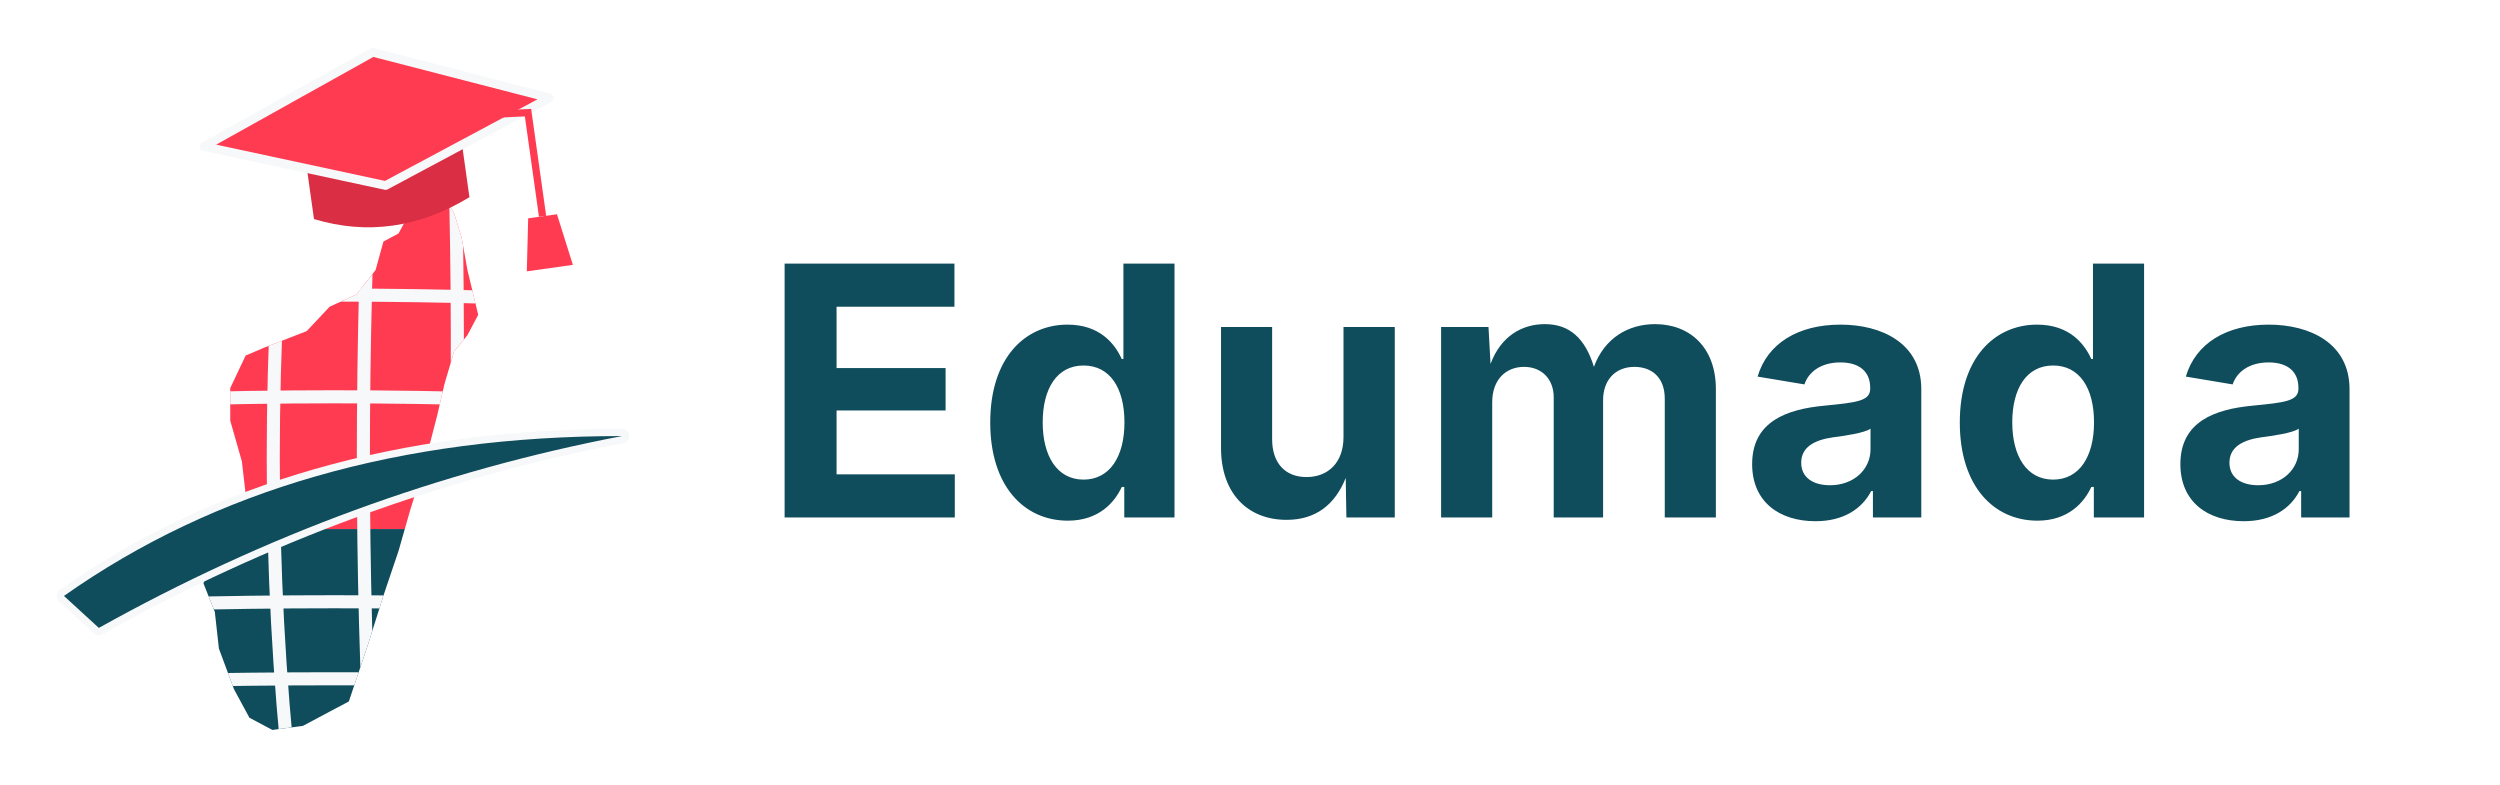
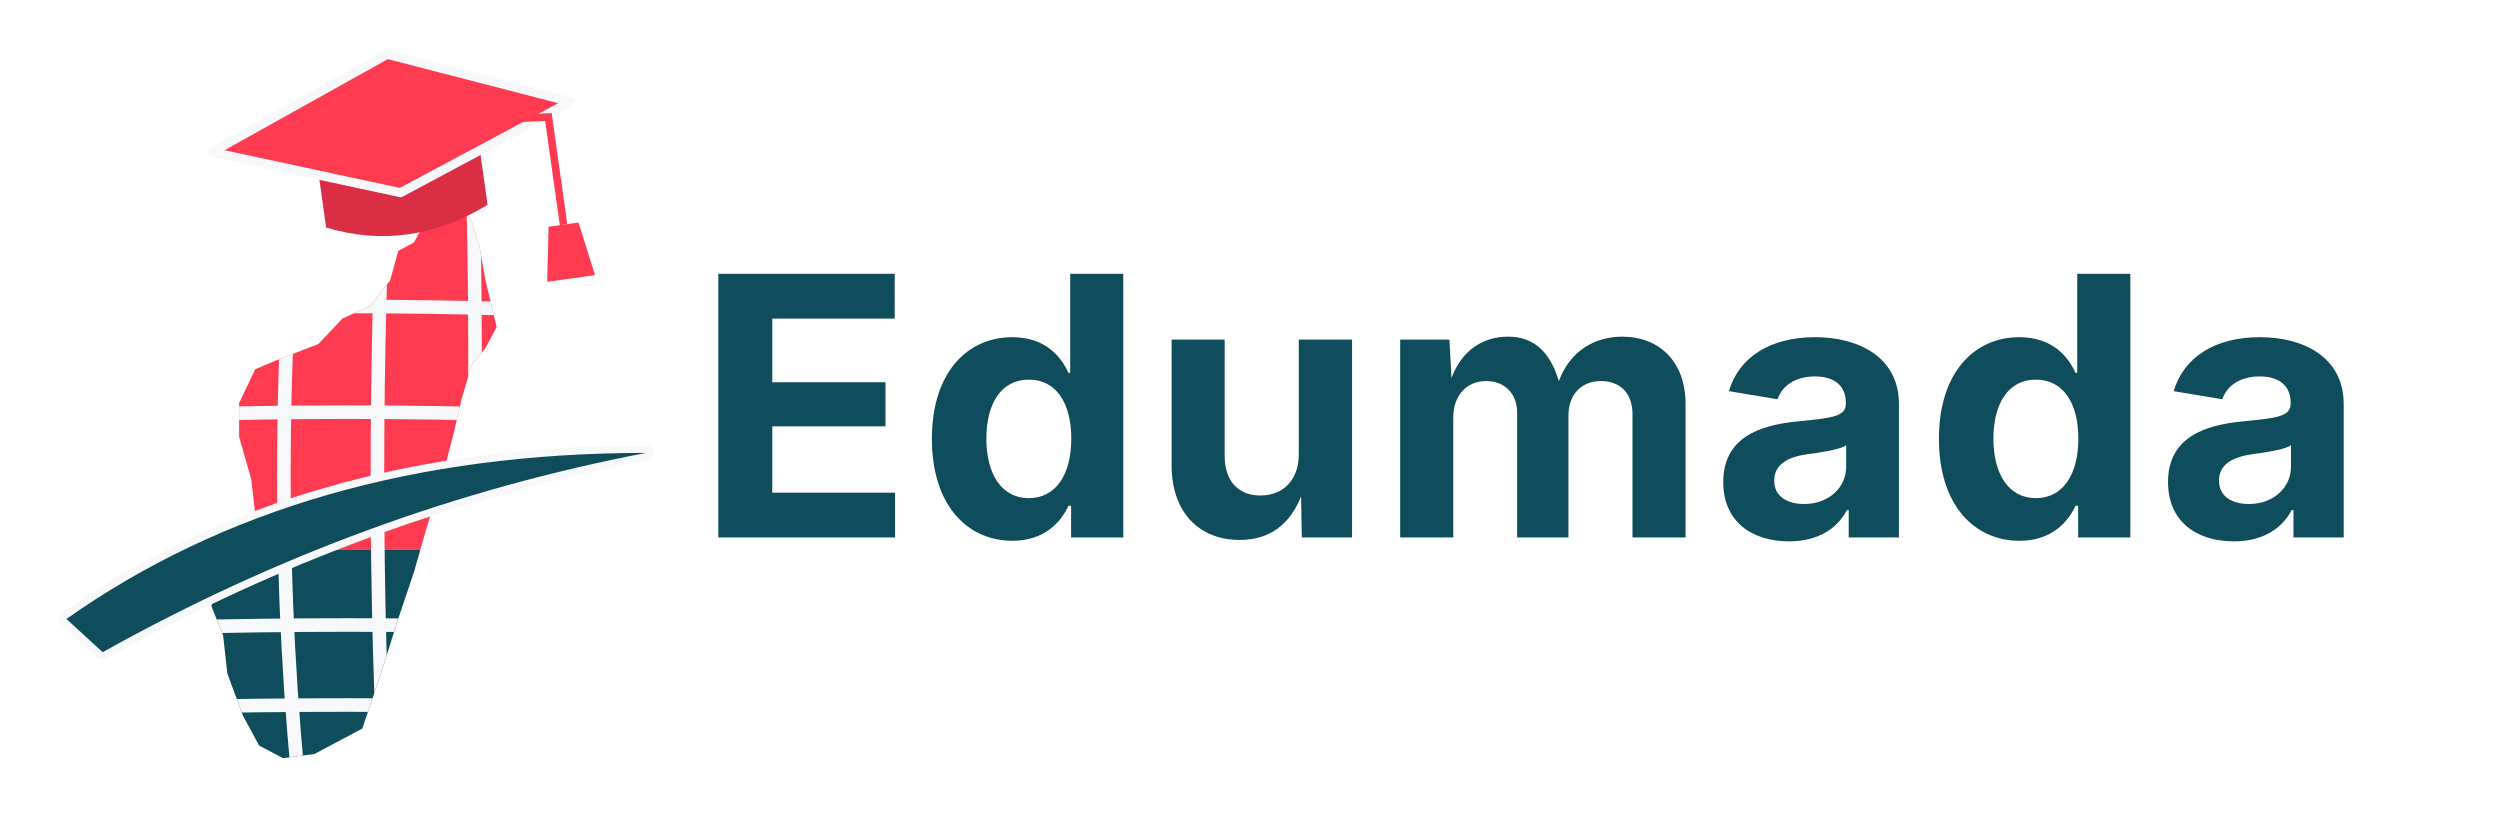
- <svg xmlns="http://www.w3.org/2000/svg" viewBox="0 0 860 270" width="860" height="270">
+ <svg xmlns="http://www.w3.org/2000/svg" viewBox="0 0 828 270" width="828" height="270">
  <defs>
    <clipPath id="mg">
      <path transform="translate(50 30)" d="M98.6 30.0 L100.9 34.9 L106.2 43.3 L108.8 51.7 L110.8 62.9 L114.5 78.3 L110.8 85.3 L106.2 90.9 L102.9 102.1 L100.3 113.3 L96.3 128.7 L91.1 145.5 L87.1 159.5 L81.9 174.9 L76.6 191.7 L70.0 211.3 L63.4 214.8 L54.2 219.7 L43.7 221.1 L35.8 216.9 L30.5 207.1 L25.3 193.1 L23.9 180.5 L20.0 170.7 L22.6 160.9 L29.2 149.7 L34.5 139.9 L33.2 128.7 L29.2 114.7 L29.2 103.5 L34.5 92.3 L41.1 89.5 L55.5 83.9 L63.4 75.5 L72.6 71.3 L79.2 62.9 L81.9 53.1 L87.1 50.3 L92.4 40.5 Z" />
    </clipPath>
  </defs>
  <g clip-path="url(#mg)">
    <rect x="0" y="0" width="230" height="182" fill="#FF3B52" />
    <rect x="0" y="182" width="230" height="100" fill="#0F4C5C" />
    <g stroke="#f7f8f9" stroke-width="4.5" fill="none">
      <path d="M0 105 Q115 98 230 105" />
      <path d="M0 140 Q115 133 230 140" />
      <path d="M0 210 Q115 204 230 210" />
      <path d="M0 236 Q115 231 230 236" />
      <path d="M100 40 Q88 160 100 270" />
      <path d="M128 40 Q122 160 128 270" />
      <path d="M156 40 Q160 160 152 270" />
    </g>
  </g>
  <path d="M22 205 Q100 150 214 150 Q120 168 34 216 Z" fill="#0F4C5C" stroke="#f7f8f9" stroke-width="5" stroke-linejoin="round" paint-order="stroke" />
  <g transform="rotate(-8 130 45)">
    <path d="M104 52 L104 72 Q130 84 158 72 L158 52 Z" fill="#D92E44" />
    <polygon points="70,42 132,18 190,42 130,64" fill="#FF3B52" stroke="#f7f8f9" stroke-width="3" stroke-linejoin="round" />
    <polyline points="130,41 182,46 182,82" fill="none" stroke="#FF3B52" stroke-width="2.5" />
    <path d="M177 82 L187 82 L190 100 L174 100 Z" fill="#FF3B52" />
  </g>
-   <text x="262" y="178" font-family="Inter, sans-serif" font-weight="700" font-size="120" letter-spacing="1" fill="#0F4C5C">Edumada</text>
+   <text x="230" y="178" font-family="Inter, sans-serif" font-weight="700" font-size="120" letter-spacing="1" fill="#0F4C5C">Edumada</text>
</svg>
